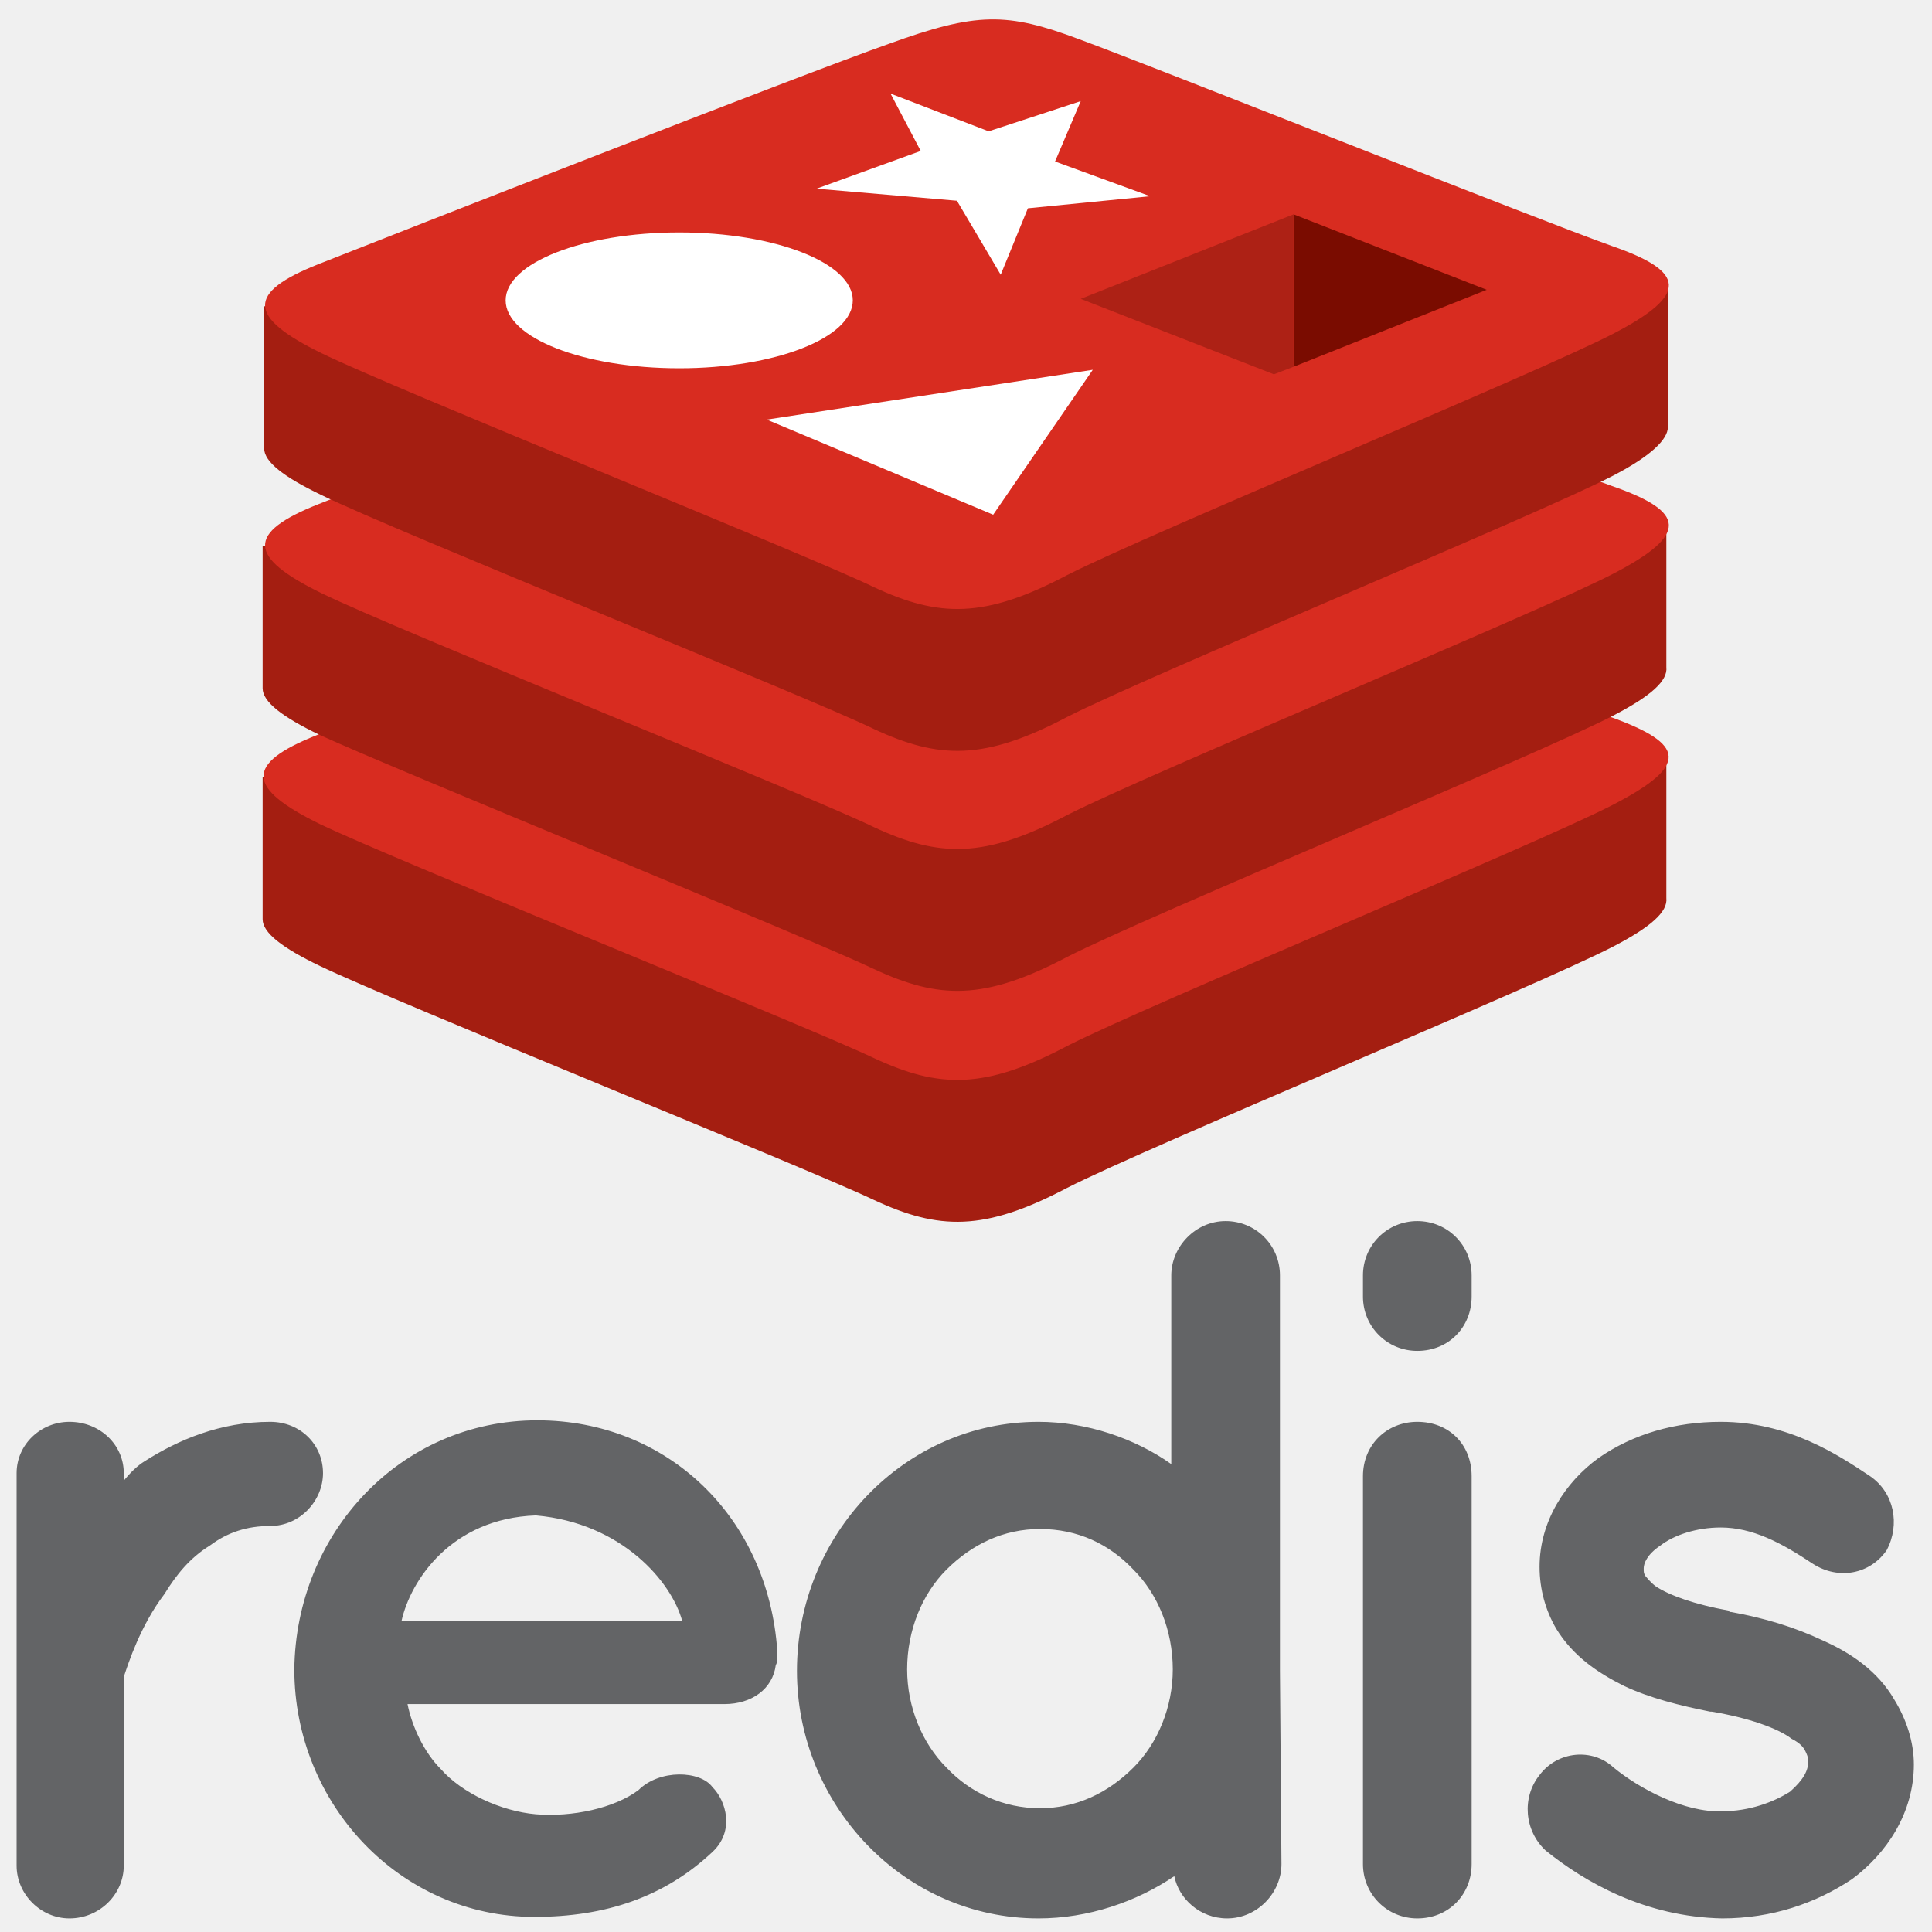
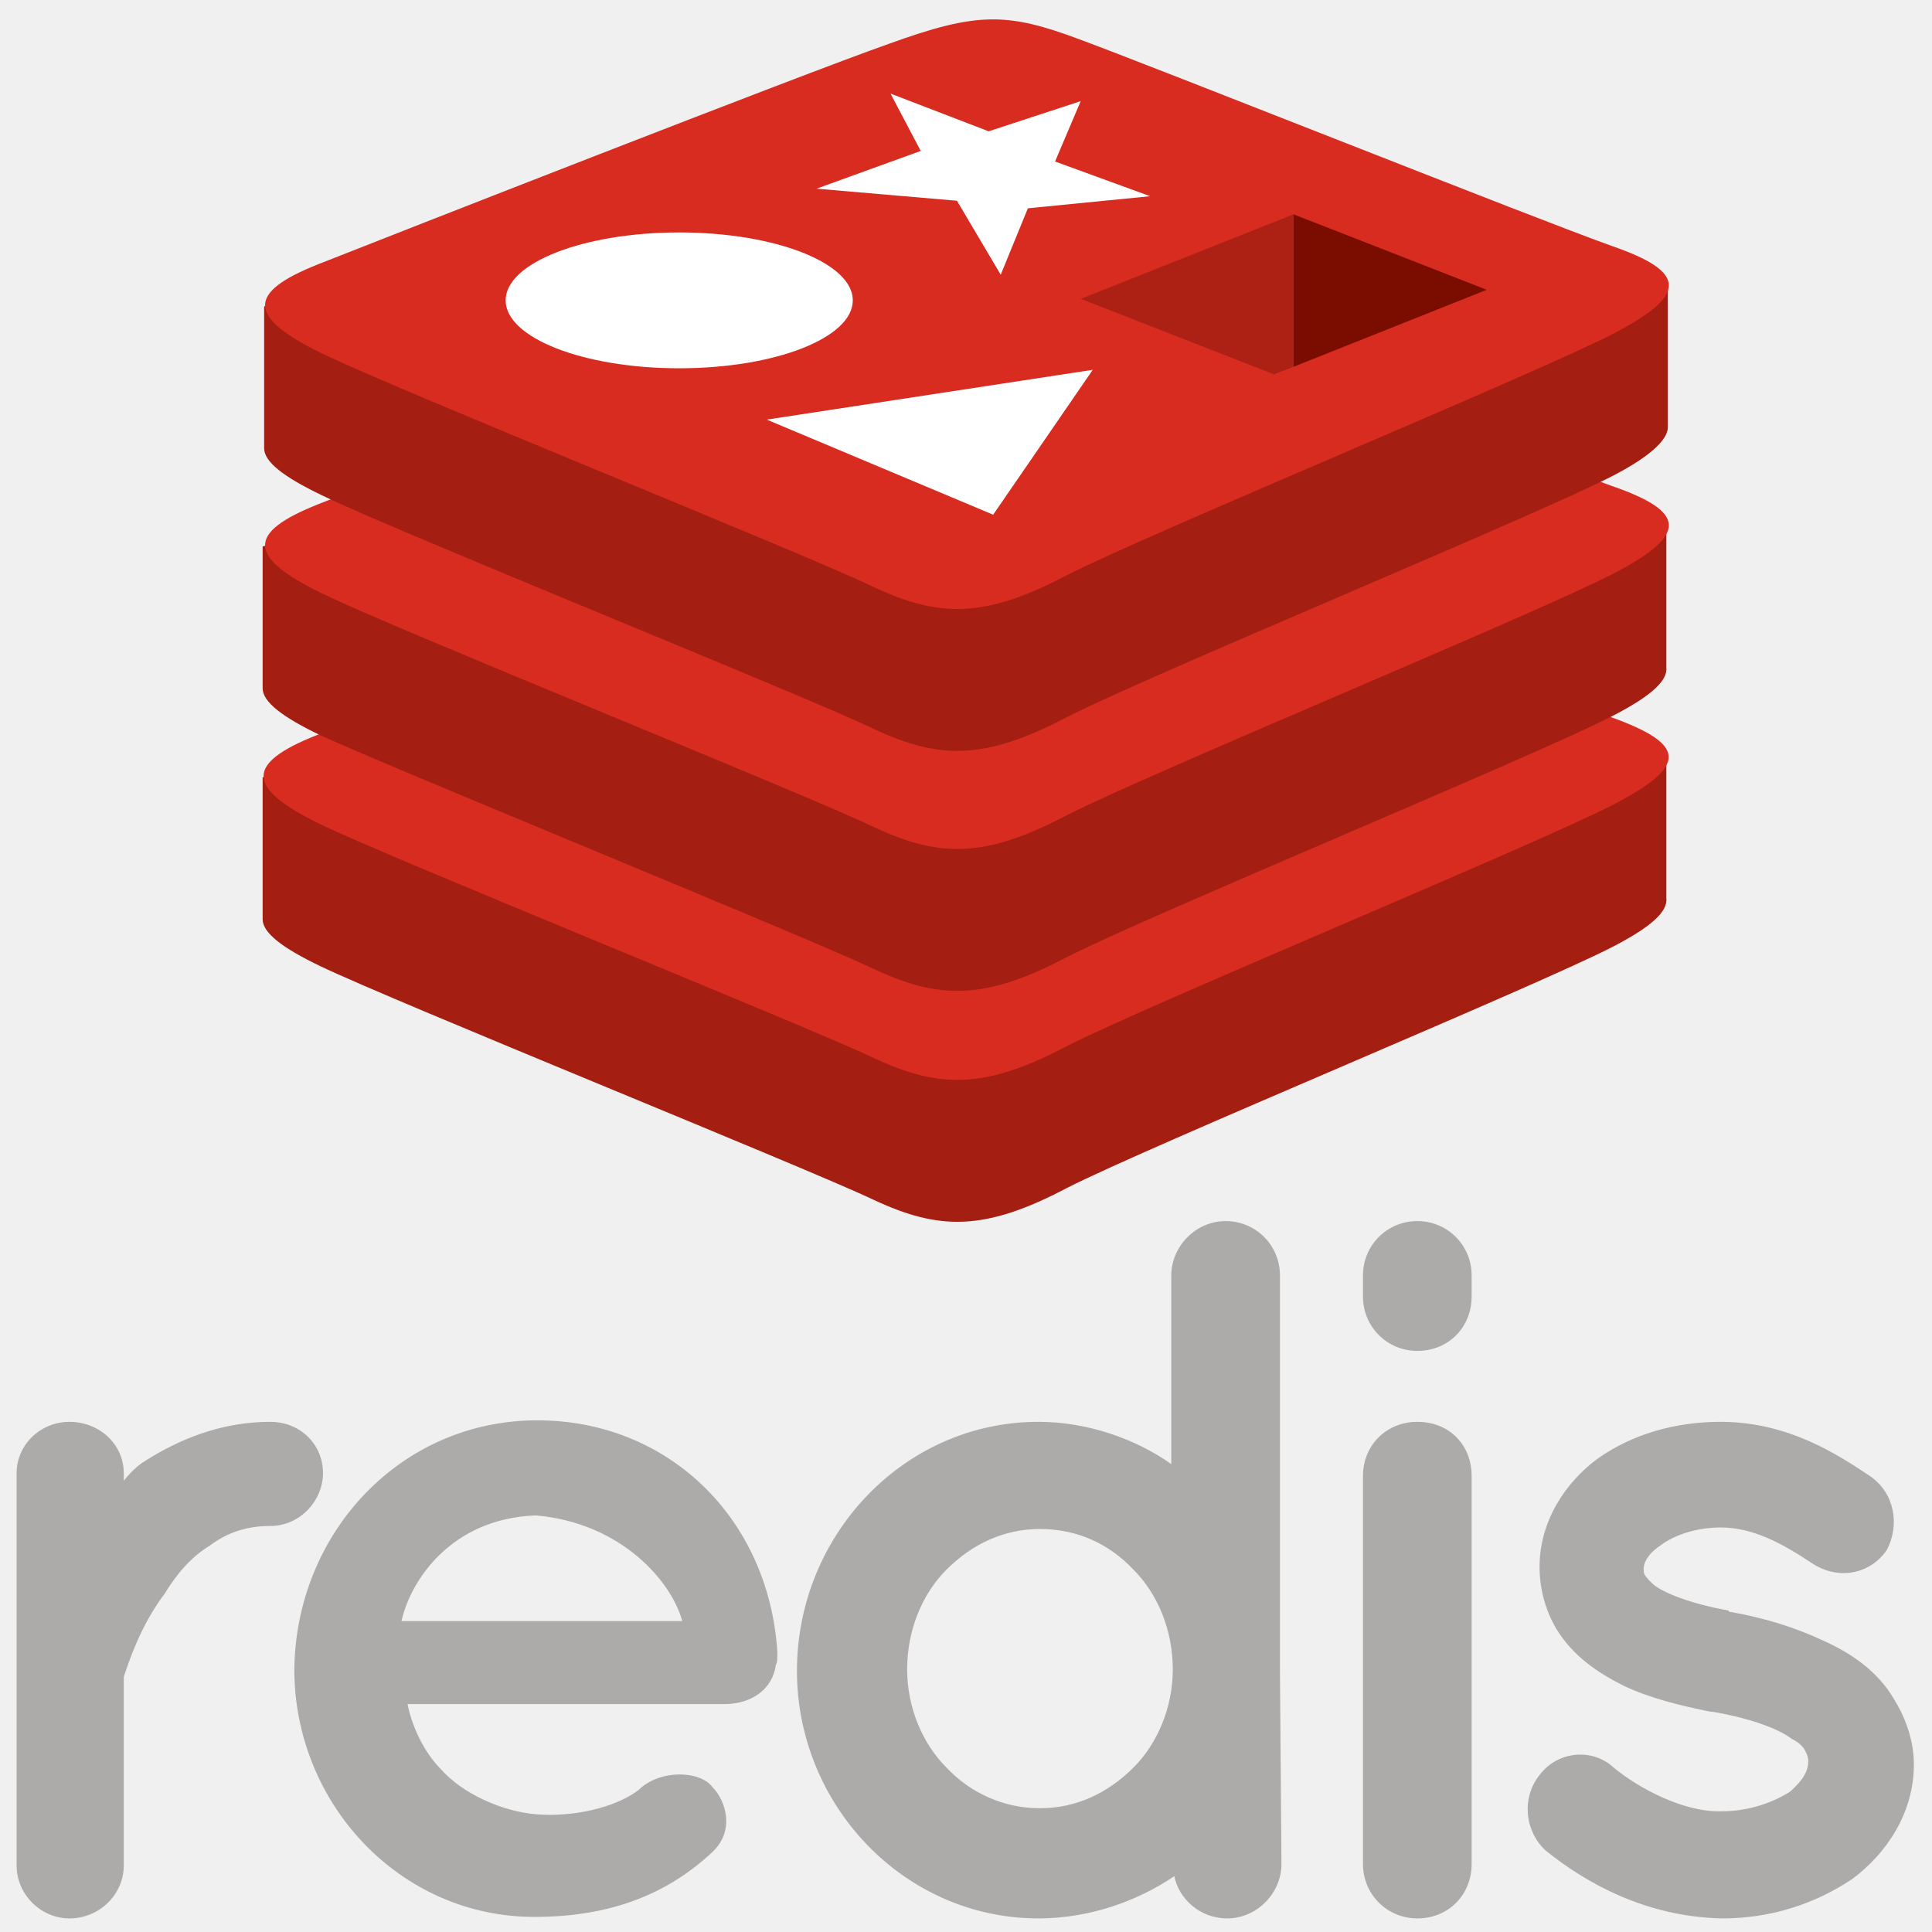
<svg xmlns="http://www.w3.org/2000/svg" viewBox="0 0 128 128">
-   <path d="M21.4 97.6c0 1.8-1.5 3.5-3.5 3.5-1.5 0-2.8.4-4 1.3-1.3.8-2.2 1.9-3 3.2-1.6 2.1-2.4 4.6-2.7 5.5v12.5c0 1.9-1.6 3.5-3.6 3.5-1.9 0-3.5-1.6-3.5-3.5v-26c0-1.9 1.6-3.4 3.5-3.4 2 0 3.6 1.5 3.6 3.4v.5c.4-.5.9-1 1.4-1.3 2.2-1.4 5-2.6 8.3-2.6 2 0 3.5 1.5 3.5 3.4zm-1.9 13c.1-9 7-16.5 16.1-16.5 8.6 0 15.3 6.4 15.9 15.3v.3c0 .1 0 .5-.1.6-.2 1.6-1.6 2.6-3.4 2.6H27c.3 1.5 1.1 3.2 2.2 4.3 1.4 1.6 4 2.8 6.3 3 2.4.2 5.2-.4 6.8-1.6 1.4-1.4 4.1-1.3 4.9-.2.9.9 1.5 2.9 0 4.3-3.2 3-7.1 4.3-11.8 4.3-8.9 0-15.9-7.5-15.9-16.4zm7.1-3.2h18.6c-.7-2.6-4-6.5-9.7-7-5.6.2-8.3 4.3-8.9 7zm58.3 16.1c0 1.9-1.6 3.6-3.6 3.6-1.8 0-3.2-1.3-3.5-2.8-2.5 1.7-5.7 2.8-9 2.8-8.9 0-16-7.5-16-16.4 0-9 7.1-16.5 16-16.5 3.2 0 6.4 1.1 8.8 2.8V84.5c0-1.9 1.6-3.6 3.6-3.6s3.6 1.6 3.6 3.6v26.2l.1 12.8zm-16-22.2c-2.4 0-4.5 1-6.2 2.7-1.6 1.6-2.6 4-2.6 6.6 0 2.5 1 4.9 2.6 6.5 1.6 1.7 3.8 2.7 6.2 2.7 2.4 0 4.5-1 6.2-2.7 1.6-1.6 2.6-4 2.6-6.5 0-2.6-1-5-2.6-6.6-1.6-1.7-3.7-2.7-6.2-2.7zm28.6-15.4c0 2-1.5 3.6-3.6 3.6-2 0-3.6-1.6-3.6-3.6v-1.4c0-2 1.6-3.6 3.6-3.6s3.6 1.6 3.6 3.6v1.4zm0 11.9v25.7c0 2-1.5 3.6-3.6 3.6-2 0-3.6-1.6-3.6-3.6V97.8c0-2.1 1.6-3.6 3.6-3.6 2.1 0 3.6 1.5 3.6 3.6zm4.5 19.8c1.2-1.6 3.5-1.8 4.9-.5 1.7 1.4 4.7 3 7.2 2.9 1.8 0 3.4-.6 4.5-1.3.9-.8 1.2-1.4 1.2-2 0-.3-.1-.5-.2-.7-.1-.2-.3-.5-.9-.8-.9-.7-2.9-1.4-5.3-1.8h-.1c-2-.4-4-.9-5.7-1.7-1.8-.9-3.4-2-4.5-3.8-.7-1.2-1.1-2.6-1.1-4.1 0-3 1.7-5.6 3.9-7.2 2.3-1.6 5.1-2.4 8.1-2.4 4.5 0 7.8 2.2 9.9 3.6 1.6 1.1 2 3.2 1.1 4.9-1.1 1.6-3.2 2-4.9.9-2.1-1.4-4-2.4-6.1-2.4-1.6 0-3.1.5-4 1.2-.9.6-1.1 1.2-1.1 1.5 0 .3 0 .3.1.5.1.1.3.4.7.7.9.6 2.6 1.2 4.8 1.6l.1.1h.1c2.2.4 4.2 1 6.1 1.9 1.8.8 3.6 2 4.7 3.9.8 1.3 1.3 2.8 1.3 4.3 0 3.2-1.8 5.9-4.1 7.6-2.4 1.6-5.3 2.6-8.6 2.6-5.1-.1-9.1-2.4-11.7-4.5-1.4-1.3-1.6-3.5-.4-5z" fill="#636466" />
+   <path d="M21.4 97.6c0 1.8-1.5 3.5-3.5 3.5-1.5 0-2.8.4-4 1.3-1.3.8-2.2 1.9-3 3.2-1.6 2.1-2.4 4.6-2.7 5.5v12.5c0 1.9-1.6 3.5-3.6 3.5-1.9 0-3.5-1.6-3.5-3.5v-26c0-1.9 1.6-3.4 3.5-3.4 2 0 3.6 1.5 3.6 3.4v.5c.4-.5.9-1 1.4-1.3 2.2-1.4 5-2.6 8.3-2.6 2 0 3.5 1.5 3.5 3.4zm-1.9 13c.1-9 7-16.5 16.1-16.5 8.6 0 15.3 6.4 15.9 15.3v.3c0 .1 0 .5-.1.6-.2 1.6-1.6 2.6-3.4 2.6H27c.3 1.5 1.1 3.2 2.2 4.3 1.4 1.6 4 2.8 6.3 3 2.4.2 5.2-.4 6.8-1.6 1.4-1.4 4.1-1.3 4.9-.2.9.9 1.5 2.9 0 4.3-3.2 3-7.1 4.3-11.8 4.3-8.9 0-15.9-7.5-15.9-16.4zm7.1-3.2h18.6c-.7-2.6-4-6.5-9.7-7-5.6.2-8.3 4.3-8.9 7zm58.3 16.1c0 1.9-1.6 3.6-3.6 3.6-1.8 0-3.2-1.3-3.5-2.8-2.5 1.7-5.7 2.8-9 2.8-8.9 0-16-7.5-16-16.4 0-9 7.1-16.5 16-16.5 3.2 0 6.4 1.1 8.8 2.8V84.5c0-1.9 1.6-3.6 3.6-3.6s3.6 1.6 3.6 3.6v26.2l.1 12.8zm-16-22.2c-2.4 0-4.5 1-6.2 2.7-1.6 1.6-2.6 4-2.6 6.6 0 2.5 1 4.9 2.6 6.5 1.6 1.7 3.8 2.7 6.2 2.7 2.4 0 4.5-1 6.2-2.7 1.6-1.6 2.6-4 2.6-6.5 0-2.6-1-5-2.6-6.6-1.6-1.7-3.7-2.7-6.2-2.7zm28.6-15.4c0 2-1.5 3.6-3.6 3.6-2 0-3.6-1.6-3.6-3.6v-1.4c0-2 1.6-3.6 3.6-3.6s3.6 1.6 3.6 3.6v1.4zm0 11.9v25.7c0 2-1.5 3.6-3.6 3.6-2 0-3.6-1.6-3.6-3.6V97.8c0-2.1 1.6-3.6 3.6-3.6 2.1 0 3.6 1.5 3.6 3.6zm4.5 19.8c1.2-1.6 3.5-1.8 4.9-.5 1.7 1.4 4.7 3 7.2 2.9 1.8 0 3.4-.6 4.5-1.3.9-.8 1.2-1.4 1.2-2 0-.3-.1-.5-.2-.7-.1-.2-.3-.5-.9-.8-.9-.7-2.9-1.4-5.3-1.8h-.1c-2-.4-4-.9-5.7-1.7-1.8-.9-3.4-2-4.5-3.8-.7-1.2-1.1-2.6-1.1-4.1 0-3 1.7-5.6 3.9-7.2 2.3-1.6 5.1-2.4 8.1-2.4 4.5 0 7.8 2.2 9.9 3.6 1.6 1.1 2 3.2 1.1 4.9-1.1 1.6-3.2 2-4.9.9-2.1-1.4-4-2.4-6.1-2.4-1.6 0-3.1.5-4 1.2-.9.6-1.1 1.2-1.1 1.5 0 .3 0 .3.1.5.1.1.3.4.7.7.9.6 2.6 1.2 4.8 1.6l.1.1h.1c2.2.4 4.2 1 6.1 1.9 1.8.8 3.6 2 4.7 3.9.8 1.3 1.3 2.8 1.3 4.3 0 3.2-1.8 5.9-4.1 7.6-2.4 1.6-5.3 2.6-8.6 2.6-5.1-.1-9.1-2.4-11.7-4.5-1.4-1.3-1.6-3.5-.4-5z" fill="rgb(173, 170, 170)" />
  <path fill="#A41E11" d="M106.9 62.7c-5 2.6-30.7 13.2-36.2 16-5.5 2.9-8.5 2.8-12.8.8-4.4-2.1-31.7-13.1-36.7-15.5-2.5-1.2-3.8-2.2-3.8-3.1v-9.4s35.6-7.8 41.4-9.8c5.8-2.1 7.8-2.1 12.6-.3 4.9 1.8 34.2 7.1 39 8.8v9.3c.1.9-1 1.9-3.5 3.2z" />
  <path fill="#D82C20" d="M106.9 53.3c-5 2.6-30.7 13.2-36.2 16-5.5 2.9-8.5 2.8-12.8.8C53.5 68 26.2 57 21.2 54.6c-4.9-2.4-5-4-.2-5.9 4.8-1.9 32.1-12.6 37.8-14.6 5.8-2.1 7.8-2.1 12.6-.3 4.9 1.8 30.5 12 35.3 13.7 5 1.8 5.2 3.2.2 5.8z" />
  <path fill="#A41E11" d="M106.9 47.4c-5 2.6-30.7 13.2-36.2 16-5.5 2.9-8.5 2.8-12.8.8-4.4-2.1-31.7-13.2-36.7-15.5-2.5-1.2-3.8-2.2-3.8-3.1v-9.4s35.6-7.8 41.4-9.8c5.8-2.1 7.8-2.1 12.6-.3 4.9 1.8 34.2 7.1 39 8.8v9.3c.1.9-1 1.9-3.5 3.2z" />
  <path fill="#D82C20" d="M106.9 38c-5 2.6-30.7 13.2-36.2 16-5.5 2.9-8.5 2.8-12.8.8-4.3-2.1-31.7-13.1-36.6-15.5-4.9-2.4-5-4-.2-5.9 4.8-1.9 32.1-12.6 37.8-14.6 5.8-2.1 7.8-2.1 12.6-.3 4.9 1.8 30.5 12 35.3 13.7 4.9 1.7 5.1 3.2.1 5.8z" />
  <path fill="#A41E11" d="M106.9 31.5c-5 2.6-30.7 13.2-36.2 16-5.5 2.9-8.5 2.8-12.8.8-4.3-2.1-31.7-13.1-36.6-15.5-2.5-1.2-3.8-2.2-3.8-3.1v-9.4s35.6-7.8 41.4-9.8c5.8-2.1 7.8-2.1 12.6-.3 4.9 1.8 34.2 7.1 39 8.8v9.3c0 .8-1.1 1.9-3.6 3.2z" />
  <path fill="#D82C20" d="M106.9 22.1c-5 2.6-30.7 13.2-36.2 16-5.5 2.9-8.5 2.8-12.8.8-4.3-2.1-31.7-13.1-36.6-15.5s-5-4-.2-5.9c4.8-1.9 32.1-12.6 37.8-14.6C64.7.8 66.7.8 71.5 2.6c4.9 1.8 30.5 12 35.3 13.7 4.9 1.7 5.1 3.2.1 5.8z" />
  <path fill="#fff" d="M76.2 13l-8.1.8-1.8 4.4-2.9-4.9-9.3-.8L61 10l-2-3.8 6.5 2.5 6.1-2-1.7 4zM65.8 34.1l-15-6.3 21.6-3.3z" />
  <ellipse fill="#fff" cx="45" cy="19.9" rx="11.5" ry="4.5" />
  <path fill="#7A0C00" d="M85.7 14.2l12.8 5-12.8 5.1z" />
  <path fill="#AD2115" d="M71.6 19.8l14.1-5.6v10.1l-1.3.5z" />
</svg>
